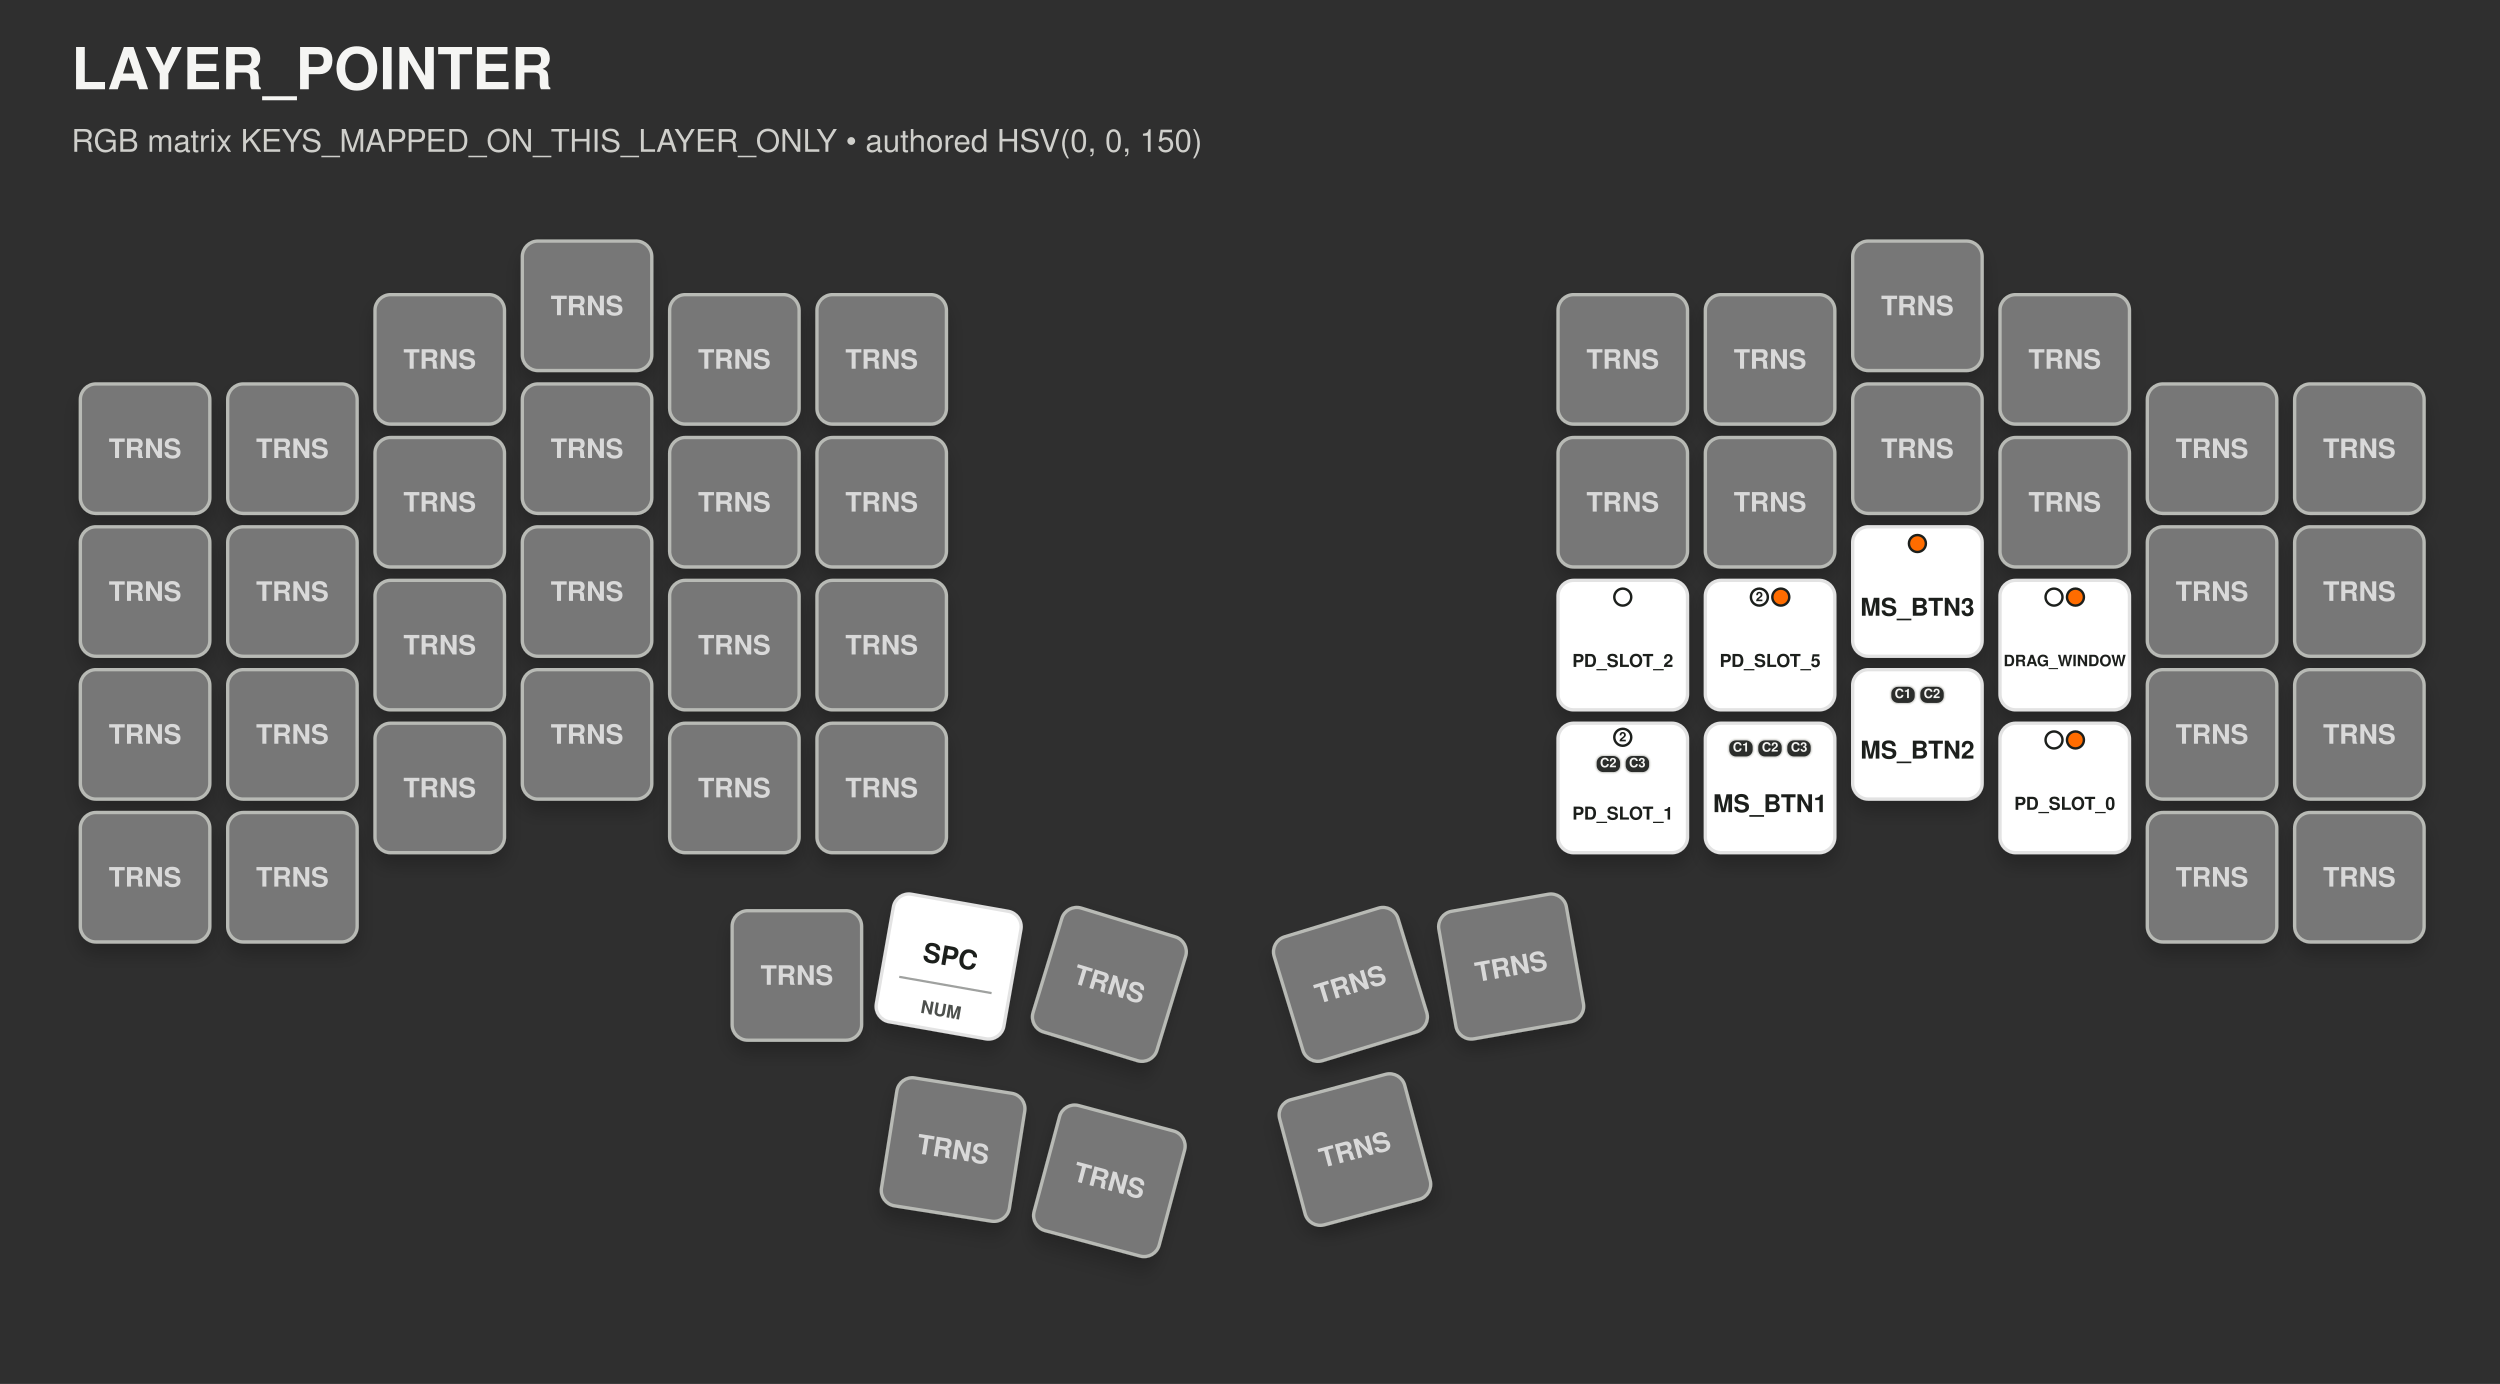
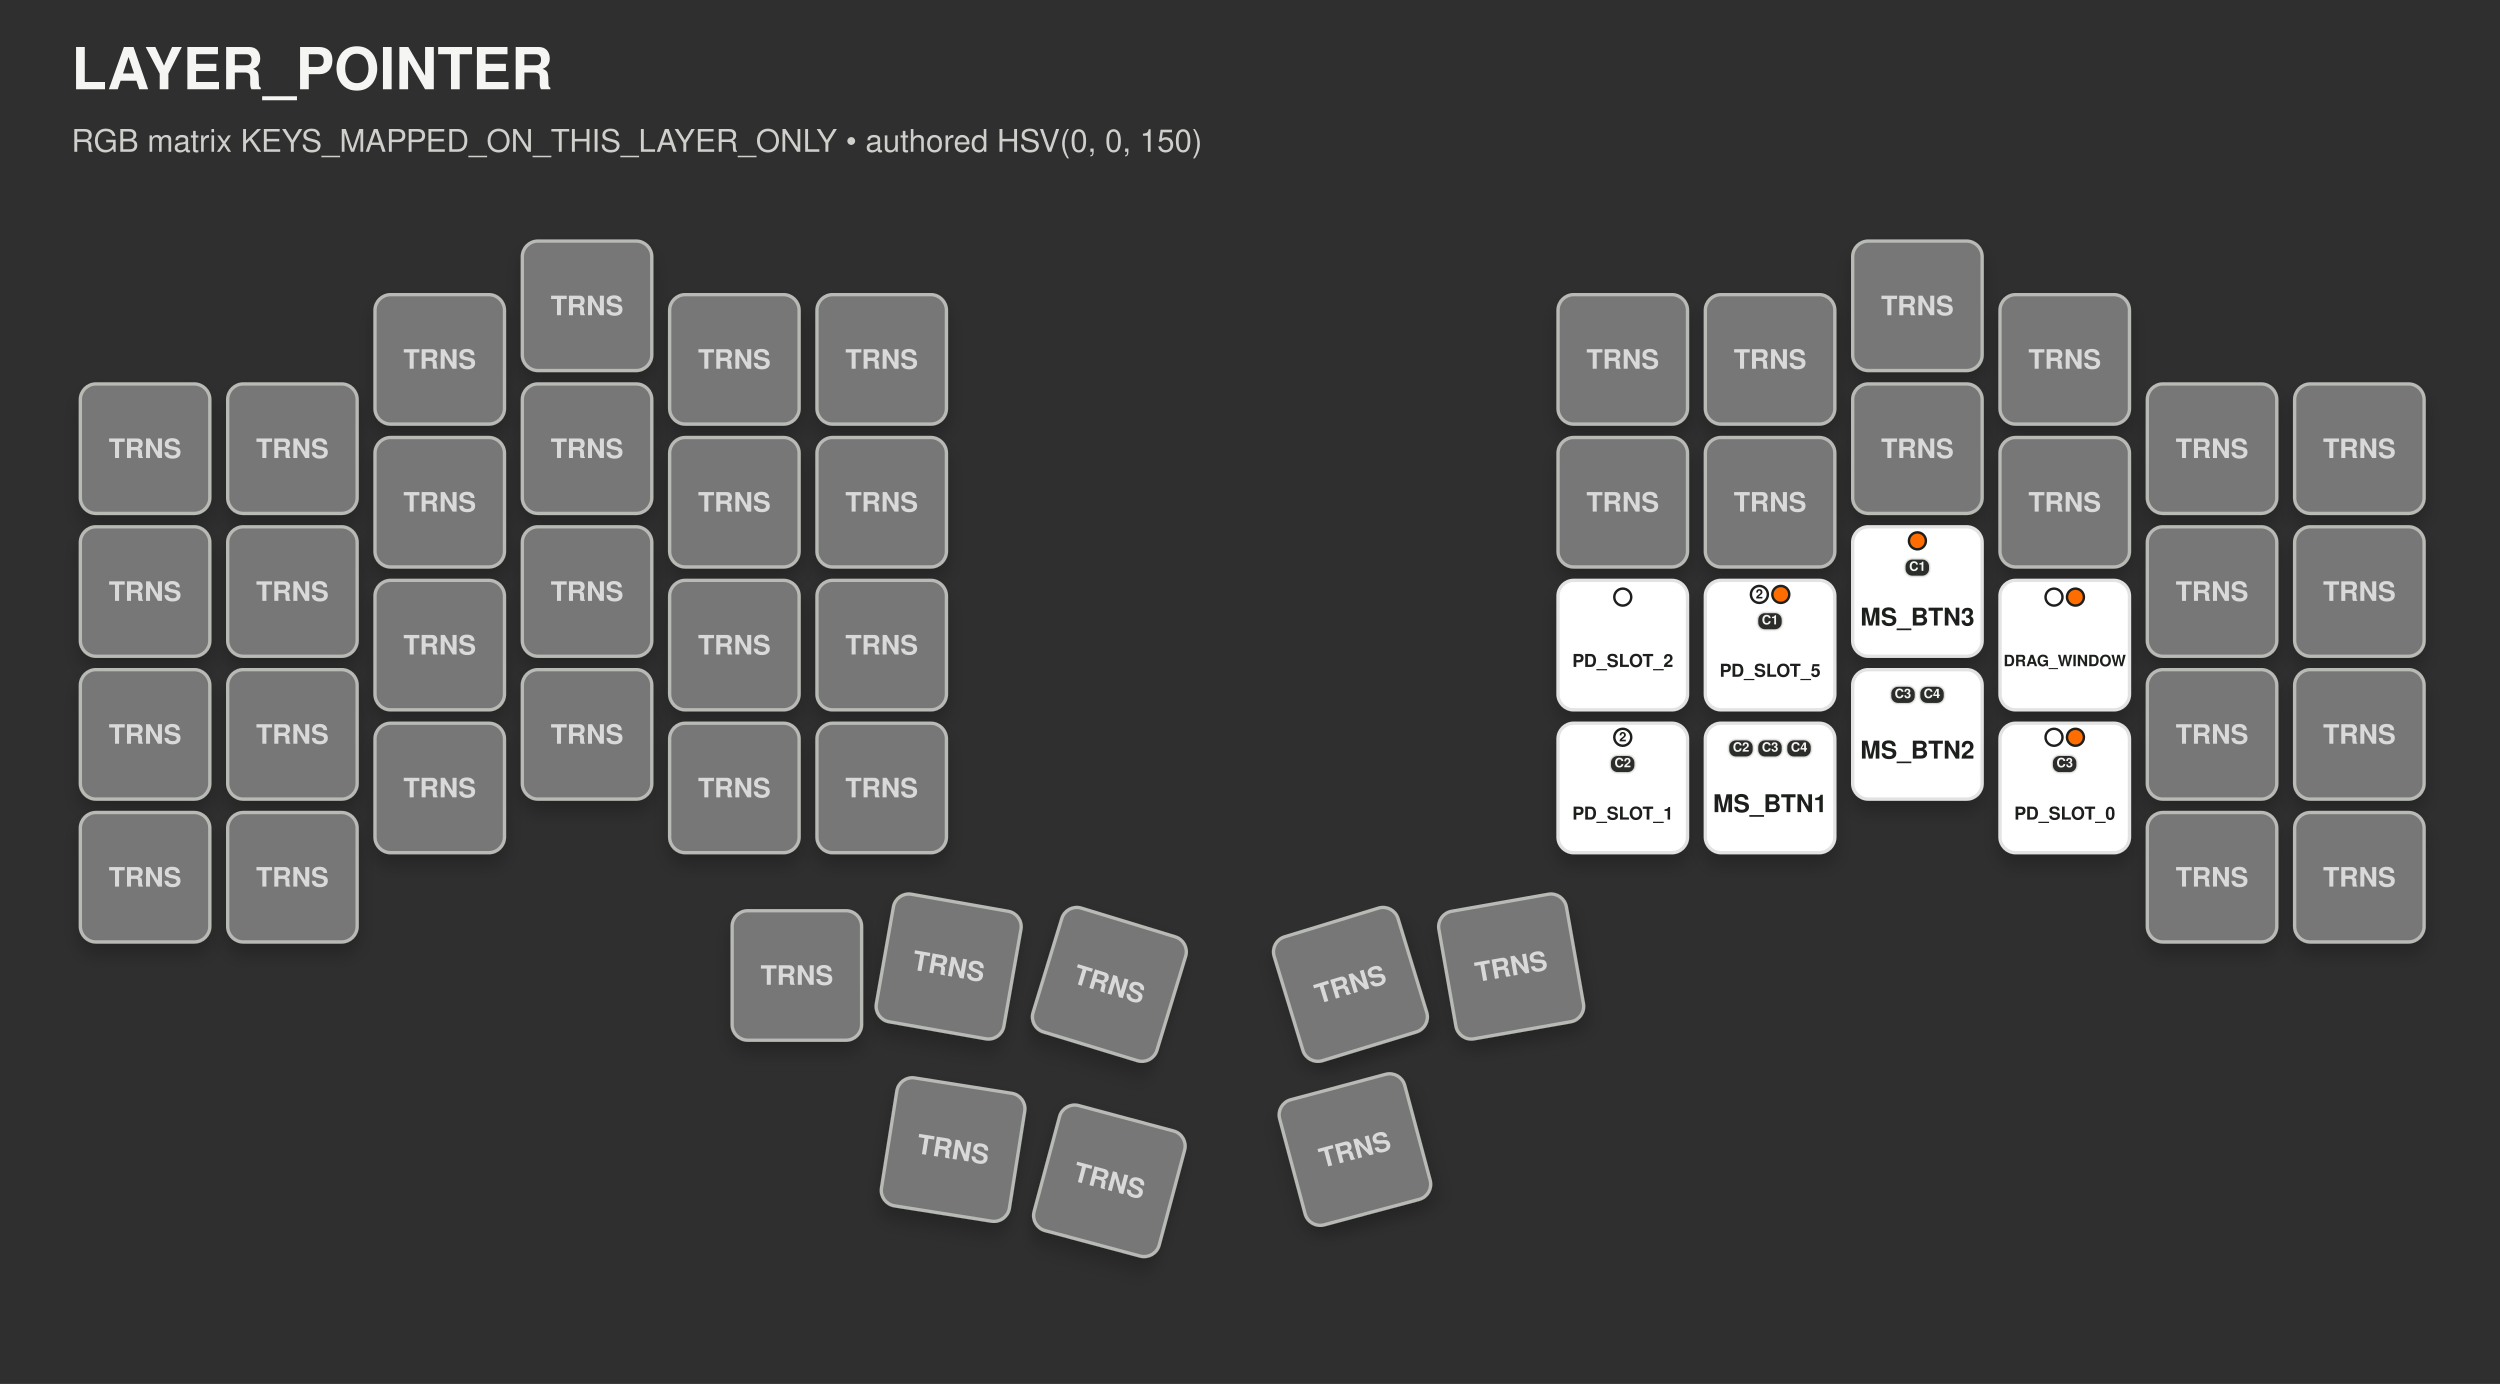
<svg xmlns="http://www.w3.org/2000/svg" width="1120" height="620" viewBox="0 0 1120 620" role="img" aria-labelledby="title desc">
  <defs>
    <filter id="shadow" x="-20%" y="-20%" width="140%" height="140%">
      <feDropShadow dx="0" dy="5" stdDeviation="4" flood-color="#000000" flood-opacity="0.22" />
    </filter>
  </defs>
  <rect width="1120" height="620" fill="#2f2f2f" />
  <text x="32" y="40" fill="#f5f5f3" font-size="26" font-family="Helvetica, Arial, sans-serif" font-weight="700">LAYER_POINTER</text>
  <text x="32" y="68" fill="#cfcfcb" font-size="14" font-family="Helvetica, Arial, sans-serif">RGB matrix KEYS_MAPPED_ON_THIS_LAYER_ONLY • authored HSV(0, 0, 150)</text>
  <g transform="rotate(0 65.0 201.0)">
    <rect x="36.0" y="172.0" width="58" height="58" rx="7" fill="#777777" stroke="#b8bab5" stroke-width="1.5" filter="url(#shadow)" />
    <text x="65.0" y="201.0" fill="#ffffff" fill-opacity="0.72" font-size="12.0" text-anchor="middle" dominant-baseline="middle" font-family="Helvetica, Arial, sans-serif" font-weight="600">TRNS</text>
  </g>
  <g transform="rotate(0 131.0 201.0)">
    <rect x="102.0" y="172.0" width="58" height="58" rx="7" fill="#777777" stroke="#b8bab5" stroke-width="1.5" filter="url(#shadow)" />
    <text x="131.0" y="201.0" fill="#ffffff" fill-opacity="0.72" font-size="12.0" text-anchor="middle" dominant-baseline="middle" font-family="Helvetica, Arial, sans-serif" font-weight="600">TRNS</text>
  </g>
  <g transform="rotate(0 197.0 161.0)">
    <rect x="168.0" y="132.0" width="58" height="58" rx="7" fill="#777777" stroke="#b8bab5" stroke-width="1.5" filter="url(#shadow)" />
    <text x="197.0" y="161.0" fill="#ffffff" fill-opacity="0.72" font-size="12.0" text-anchor="middle" dominant-baseline="middle" font-family="Helvetica, Arial, sans-serif" font-weight="600">TRNS</text>
  </g>
  <g transform="rotate(0 263.0 137.0)">
    <rect x="234.0" y="108.0" width="58" height="58" rx="7" fill="#777777" stroke="#b8bab5" stroke-width="1.5" filter="url(#shadow)" />
    <text x="263.0" y="137.0" fill="#ffffff" fill-opacity="0.72" font-size="12.0" text-anchor="middle" dominant-baseline="middle" font-family="Helvetica, Arial, sans-serif" font-weight="600">TRNS</text>
  </g>
  <g transform="rotate(0 329.0 161.0)">
    <rect x="300.0" y="132.0" width="58" height="58" rx="7" fill="#777777" stroke="#b8bab5" stroke-width="1.5" filter="url(#shadow)" />
    <text x="329.0" y="161.0" fill="#ffffff" fill-opacity="0.72" font-size="12.0" text-anchor="middle" dominant-baseline="middle" font-family="Helvetica, Arial, sans-serif" font-weight="600">TRNS</text>
  </g>
  <g transform="rotate(0 395.0 161.0)">
    <rect x="366.0" y="132.0" width="58" height="58" rx="7" fill="#777777" stroke="#b8bab5" stroke-width="1.5" filter="url(#shadow)" />
    <text x="395.0" y="161.0" fill="#ffffff" fill-opacity="0.72" font-size="12.0" text-anchor="middle" dominant-baseline="middle" font-family="Helvetica, Arial, sans-serif" font-weight="600">TRNS</text>
  </g>
  <g transform="rotate(0 727.0 161.0)">
    <rect x="698.0" y="132.0" width="58" height="58" rx="7" fill="#777777" stroke="#b8bab5" stroke-width="1.5" filter="url(#shadow)" />
    <text x="727.0" y="161.0" fill="#ffffff" fill-opacity="0.72" font-size="12.0" text-anchor="middle" dominant-baseline="middle" font-family="Helvetica, Arial, sans-serif" font-weight="600">TRNS</text>
  </g>
  <g transform="rotate(0 793.0 161.0)">
    <rect x="764.0" y="132.0" width="58" height="58" rx="7" fill="#777777" stroke="#b8bab5" stroke-width="1.5" filter="url(#shadow)" />
    <text x="793.0" y="161.0" fill="#ffffff" fill-opacity="0.72" font-size="12.0" text-anchor="middle" dominant-baseline="middle" font-family="Helvetica, Arial, sans-serif" font-weight="600">TRNS</text>
  </g>
  <g transform="rotate(0 859.0 137.0)">
    <rect x="830.0" y="108.0" width="58" height="58" rx="7" fill="#777777" stroke="#b8bab5" stroke-width="1.5" filter="url(#shadow)" />
    <text x="859.0" y="137.0" fill="#ffffff" fill-opacity="0.72" font-size="12.0" text-anchor="middle" dominant-baseline="middle" font-family="Helvetica, Arial, sans-serif" font-weight="600">TRNS</text>
  </g>
  <g transform="rotate(0 925.0 161.0)">
    <rect x="896.0" y="132.0" width="58" height="58" rx="7" fill="#777777" stroke="#b8bab5" stroke-width="1.5" filter="url(#shadow)" />
    <text x="925.0" y="161.0" fill="#ffffff" fill-opacity="0.72" font-size="12.0" text-anchor="middle" dominant-baseline="middle" font-family="Helvetica, Arial, sans-serif" font-weight="600">TRNS</text>
  </g>
  <g transform="rotate(0 991.0 201.0)">
    <rect x="962.0" y="172.0" width="58" height="58" rx="7" fill="#777777" stroke="#b8bab5" stroke-width="1.5" filter="url(#shadow)" />
    <text x="991.0" y="201.0" fill="#ffffff" fill-opacity="0.72" font-size="12.0" text-anchor="middle" dominant-baseline="middle" font-family="Helvetica, Arial, sans-serif" font-weight="600">TRNS</text>
  </g>
  <g transform="rotate(0 1057.0 201.0)">
    <rect x="1028.0" y="172.0" width="58" height="58" rx="7" fill="#777777" stroke="#b8bab5" stroke-width="1.5" filter="url(#shadow)" />
    <text x="1057.0" y="201.0" fill="#ffffff" fill-opacity="0.72" font-size="12.0" text-anchor="middle" dominant-baseline="middle" font-family="Helvetica, Arial, sans-serif" font-weight="600">TRNS</text>
  </g>
  <g transform="rotate(0 65.0 265.0)">
    <rect x="36.0" y="236.0" width="58" height="58" rx="7" fill="#777777" stroke="#b8bab5" stroke-width="1.5" filter="url(#shadow)" />
    <text x="65.0" y="265.0" fill="#ffffff" fill-opacity="0.72" font-size="12.0" text-anchor="middle" dominant-baseline="middle" font-family="Helvetica, Arial, sans-serif" font-weight="600">TRNS</text>
  </g>
  <g transform="rotate(0 131.0 265.0)">
    <rect x="102.0" y="236.0" width="58" height="58" rx="7" fill="#777777" stroke="#b8bab5" stroke-width="1.5" filter="url(#shadow)" />
    <text x="131.0" y="265.0" fill="#ffffff" fill-opacity="0.72" font-size="12.0" text-anchor="middle" dominant-baseline="middle" font-family="Helvetica, Arial, sans-serif" font-weight="600">TRNS</text>
  </g>
  <g transform="rotate(0 197.0 225.0)">
    <rect x="168.0" y="196.0" width="58" height="58" rx="7" fill="#777777" stroke="#b8bab5" stroke-width="1.5" filter="url(#shadow)" />
    <text x="197.0" y="225.0" fill="#ffffff" fill-opacity="0.72" font-size="12.0" text-anchor="middle" dominant-baseline="middle" font-family="Helvetica, Arial, sans-serif" font-weight="600">TRNS</text>
  </g>
  <g transform="rotate(0 263.0 201.0)">
    <rect x="234.0" y="172.0" width="58" height="58" rx="7" fill="#777777" stroke="#b8bab5" stroke-width="1.5" filter="url(#shadow)" />
    <text x="263.0" y="201.0" fill="#ffffff" fill-opacity="0.72" font-size="12.0" text-anchor="middle" dominant-baseline="middle" font-family="Helvetica, Arial, sans-serif" font-weight="600">TRNS</text>
  </g>
  <g transform="rotate(0 329.0 225.0)">
    <rect x="300.0" y="196.0" width="58" height="58" rx="7" fill="#777777" stroke="#b8bab5" stroke-width="1.5" filter="url(#shadow)" />
    <text x="329.0" y="225.0" fill="#ffffff" fill-opacity="0.72" font-size="12.0" text-anchor="middle" dominant-baseline="middle" font-family="Helvetica, Arial, sans-serif" font-weight="600">TRNS</text>
  </g>
  <g transform="rotate(0 395.0 225.0)">
    <rect x="366.0" y="196.0" width="58" height="58" rx="7" fill="#777777" stroke="#b8bab5" stroke-width="1.5" filter="url(#shadow)" />
    <text x="395.0" y="225.0" fill="#ffffff" fill-opacity="0.72" font-size="12.0" text-anchor="middle" dominant-baseline="middle" font-family="Helvetica, Arial, sans-serif" font-weight="600">TRNS</text>
  </g>
  <g transform="rotate(0 727.0 225.0)">
    <rect x="698.0" y="196.0" width="58" height="58" rx="7" fill="#777777" stroke="#b8bab5" stroke-width="1.5" filter="url(#shadow)" />
    <text x="727.0" y="225.0" fill="#ffffff" fill-opacity="0.72" font-size="12.0" text-anchor="middle" dominant-baseline="middle" font-family="Helvetica, Arial, sans-serif" font-weight="600">TRNS</text>
  </g>
  <g transform="rotate(0 793.0 225.0)">
    <rect x="764.0" y="196.0" width="58" height="58" rx="7" fill="#777777" stroke="#b8bab5" stroke-width="1.5" filter="url(#shadow)" />
    <text x="793.0" y="225.0" fill="#ffffff" fill-opacity="0.72" font-size="12.0" text-anchor="middle" dominant-baseline="middle" font-family="Helvetica, Arial, sans-serif" font-weight="600">TRNS</text>
  </g>
  <g transform="rotate(0 859.0 201.0)">
    <rect x="830.0" y="172.0" width="58" height="58" rx="7" fill="#777777" stroke="#b8bab5" stroke-width="1.5" filter="url(#shadow)" />
    <text x="859.0" y="201.0" fill="#ffffff" fill-opacity="0.72" font-size="12.0" text-anchor="middle" dominant-baseline="middle" font-family="Helvetica, Arial, sans-serif" font-weight="600">TRNS</text>
  </g>
  <g transform="rotate(0 925.0 225.0)">
    <rect x="896.0" y="196.0" width="58" height="58" rx="7" fill="#777777" stroke="#b8bab5" stroke-width="1.5" filter="url(#shadow)" />
    <text x="925.0" y="225.0" fill="#ffffff" fill-opacity="0.72" font-size="12.0" text-anchor="middle" dominant-baseline="middle" font-family="Helvetica, Arial, sans-serif" font-weight="600">TRNS</text>
  </g>
  <g transform="rotate(0 991.0 265.0)">
    <rect x="962.0" y="236.0" width="58" height="58" rx="7" fill="#777777" stroke="#b8bab5" stroke-width="1.5" filter="url(#shadow)" />
    <text x="991.0" y="265.0" fill="#ffffff" fill-opacity="0.72" font-size="12.0" text-anchor="middle" dominant-baseline="middle" font-family="Helvetica, Arial, sans-serif" font-weight="600">TRNS</text>
  </g>
  <g transform="rotate(0 1057.0 265.0)">
    <rect x="1028.0" y="236.0" width="58" height="58" rx="7" fill="#777777" stroke="#b8bab5" stroke-width="1.5" filter="url(#shadow)" />
    <text x="1057.0" y="265.0" fill="#ffffff" fill-opacity="0.72" font-size="12.0" text-anchor="middle" dominant-baseline="middle" font-family="Helvetica, Arial, sans-serif" font-weight="600">TRNS</text>
  </g>
  <g transform="rotate(0 65.0 329.0)">
    <rect x="36.0" y="300.0" width="58" height="58" rx="7" fill="#777777" stroke="#b8bab5" stroke-width="1.5" filter="url(#shadow)" />
    <text x="65.0" y="329.0" fill="#ffffff" fill-opacity="0.72" font-size="12.0" text-anchor="middle" dominant-baseline="middle" font-family="Helvetica, Arial, sans-serif" font-weight="600">TRNS</text>
  </g>
  <g transform="rotate(0 131.0 329.0)">
    <rect x="102.0" y="300.0" width="58" height="58" rx="7" fill="#777777" stroke="#b8bab5" stroke-width="1.5" filter="url(#shadow)" />
    <text x="131.0" y="329.0" fill="#ffffff" fill-opacity="0.72" font-size="12.0" text-anchor="middle" dominant-baseline="middle" font-family="Helvetica, Arial, sans-serif" font-weight="600">TRNS</text>
  </g>
  <g transform="rotate(0 197.0 289.0)">
    <rect x="168.0" y="260.0" width="58" height="58" rx="7" fill="#777777" stroke="#b8bab5" stroke-width="1.5" filter="url(#shadow)" />
    <text x="197.0" y="289.0" fill="#ffffff" fill-opacity="0.72" font-size="12.0" text-anchor="middle" dominant-baseline="middle" font-family="Helvetica, Arial, sans-serif" font-weight="600">TRNS</text>
  </g>
  <g transform="rotate(0 263.0 265.0)">
    <rect x="234.0" y="236.0" width="58" height="58" rx="7" fill="#777777" stroke="#b8bab5" stroke-width="1.5" filter="url(#shadow)" />
    <text x="263.0" y="265.0" fill="#ffffff" fill-opacity="0.72" font-size="12.0" text-anchor="middle" dominant-baseline="middle" font-family="Helvetica, Arial, sans-serif" font-weight="600">TRNS</text>
  </g>
  <g transform="rotate(0 329.0 289.0)">
    <rect x="300.0" y="260.0" width="58" height="58" rx="7" fill="#777777" stroke="#b8bab5" stroke-width="1.5" filter="url(#shadow)" />
    <text x="329.0" y="289.0" fill="#ffffff" fill-opacity="0.72" font-size="12.0" text-anchor="middle" dominant-baseline="middle" font-family="Helvetica, Arial, sans-serif" font-weight="600">TRNS</text>
  </g>
  <g transform="rotate(0 395.0 289.0)">
    <rect x="366.0" y="260.0" width="58" height="58" rx="7" fill="#777777" stroke="#b8bab5" stroke-width="1.5" filter="url(#shadow)" />
    <text x="395.0" y="289.0" fill="#ffffff" fill-opacity="0.72" font-size="12.0" text-anchor="middle" dominant-baseline="middle" font-family="Helvetica, Arial, sans-serif" font-weight="600">TRNS</text>
  </g>
  <g transform="rotate(0 727.0 289.0)">
    <rect x="698.0" y="260.0" width="58" height="58" rx="7" fill="#ffffff" stroke="#e3e3e3" stroke-width="1.5" filter="url(#shadow)" />
    <text x="727.0" y="296.0" fill="#1c1f1c" fill-opacity="1.00" font-size="8.0" text-anchor="middle" dominant-baseline="middle" font-family="Helvetica, Arial, sans-serif" font-weight="600">PD_SLOT_2</text>
    <circle cx="727.0" cy="267.5" r="3.8" fill="#ffffff" stroke="#1c1f1c" stroke-width="1.1" />
  </g>
  <g transform="rotate(0 793.0 289.0)">
    <rect x="764.0" y="260.0" width="58" height="58" rx="7" fill="#ffffff" stroke="#e3e3e3" stroke-width="1.5" filter="url(#shadow)" />
-     <text x="793.0" y="296.0" fill="#1c1f1c" fill-opacity="1.00" font-size="8.0" text-anchor="middle" dominant-baseline="middle" font-family="Helvetica, Arial, sans-serif" font-weight="600">PD_SLOT_5</text>
-     <circle cx="788.2" cy="267.5" r="3.8" fill="#ffffff" stroke="#1c1f1c" stroke-width="1.1" />
-     <text x="788.2" y="268.0" fill="#1c1f1c" font-size="5.8" text-anchor="middle" dominant-baseline="central" font-family="Helvetica, Arial, sans-serif" font-weight="700">2</text>
-     <circle cx="797.8" cy="267.5" r="3.8" fill="#ff6c00" stroke="#1c1f1c" stroke-width="1.1" />
+     <text x="793.0" y="300.4" fill="#1c1f1c" fill-opacity="1.00" font-size="8.0" text-anchor="middle" dominant-baseline="middle" font-family="Helvetica, Arial, sans-serif" font-weight="600">PD_SLOT_5</text>
+     <circle cx="788.2" cy="266.3" r="3.8" fill="#ffffff" stroke="#1c1f1c" stroke-width="1.1" />
+     <text x="788.2" y="266.8" fill="#1c1f1c" font-size="5.8" text-anchor="middle" dominant-baseline="central" font-family="Helvetica, Arial, sans-serif" font-weight="700">2</text>
+     <circle cx="797.8" cy="266.3" r="3.8" fill="#ff6c00" stroke="#1c1f1c" stroke-width="1.1" />
+     <rect x="787.2" y="274.2" width="11.5" height="8.2" rx="3.5" fill="#141714" fill-opacity="0.9" stroke="#f5f5f3" stroke-opacity="0.86" stroke-width="1" />
+     <text x="793.0" y="278.4" fill="#f5f5f3" font-size="5.8" text-anchor="middle" dominant-baseline="central" font-family="Helvetica, Arial, sans-serif" font-weight="700">C1</text>
  </g>
  <g transform="rotate(0 859.0 265.0)">
    <rect x="830.0" y="236.0" width="58" height="58" rx="7" fill="#ffffff" stroke="#e3e3e3" stroke-width="1.5" filter="url(#shadow)" />
-     <text x="859.0" y="272.0" fill="#1c1f1c" fill-opacity="1.00" font-size="11.0" text-anchor="middle" dominant-baseline="middle" font-family="Helvetica, Arial, sans-serif" font-weight="600" textLength="48.0" lengthAdjust="spacingAndGlyphs">MS_BTN3</text>
-     <circle cx="859.0" cy="243.5" r="3.8" fill="#ff6c00" stroke="#1c1f1c" stroke-width="1.1" />
+     <text x="859.0" y="276.4" fill="#1c1f1c" fill-opacity="1.00" font-size="11.0" text-anchor="middle" dominant-baseline="middle" font-family="Helvetica, Arial, sans-serif" font-weight="600" textLength="48.0" lengthAdjust="spacingAndGlyphs">MS_BTN3</text>
+     <circle cx="859.0" cy="242.3" r="3.8" fill="#ff6c00" stroke="#1c1f1c" stroke-width="1.1" />
+     <rect x="853.2" y="250.2" width="11.5" height="8.2" rx="3.5" fill="#141714" fill-opacity="0.9" stroke="#f5f5f3" stroke-opacity="0.86" stroke-width="1" />
+     <text x="859.0" y="254.4" fill="#f5f5f3" font-size="5.8" text-anchor="middle" dominant-baseline="central" font-family="Helvetica, Arial, sans-serif" font-weight="700">C1</text>
  </g>
  <g transform="rotate(0 925.0 289.0)">
    <rect x="896.0" y="260.0" width="58" height="58" rx="7" fill="#ffffff" stroke="#e3e3e3" stroke-width="1.5" filter="url(#shadow)" />
    <text x="925.0" y="296.0" fill="#1c1f1c" fill-opacity="1.00" font-size="7.0" text-anchor="middle" dominant-baseline="middle" font-family="Helvetica, Arial, sans-serif" font-weight="600" textLength="48.0" lengthAdjust="spacingAndGlyphs">DRAG_WINDOW</text>
    <circle cx="920.2" cy="267.5" r="3.8" fill="#ffffff" stroke="#1c1f1c" stroke-width="1.1" />
    <circle cx="929.8" cy="267.5" r="3.8" fill="#ff6c00" stroke="#1c1f1c" stroke-width="1.1" />
  </g>
  <g transform="rotate(0 991.0 329.0)">
    <rect x="962.0" y="300.0" width="58" height="58" rx="7" fill="#777777" stroke="#b8bab5" stroke-width="1.5" filter="url(#shadow)" />
    <text x="991.0" y="329.0" fill="#ffffff" fill-opacity="0.72" font-size="12.0" text-anchor="middle" dominant-baseline="middle" font-family="Helvetica, Arial, sans-serif" font-weight="600">TRNS</text>
  </g>
  <g transform="rotate(0 1057.0 329.0)">
    <rect x="1028.0" y="300.0" width="58" height="58" rx="7" fill="#777777" stroke="#b8bab5" stroke-width="1.5" filter="url(#shadow)" />
    <text x="1057.0" y="329.0" fill="#ffffff" fill-opacity="0.72" font-size="12.0" text-anchor="middle" dominant-baseline="middle" font-family="Helvetica, Arial, sans-serif" font-weight="600">TRNS</text>
  </g>
  <g transform="rotate(0 65.0 393.0)">
    <rect x="36.0" y="364.0" width="58" height="58" rx="7" fill="#777777" stroke="#b8bab5" stroke-width="1.5" filter="url(#shadow)" />
    <text x="65.0" y="393.0" fill="#ffffff" fill-opacity="0.72" font-size="12.0" text-anchor="middle" dominant-baseline="middle" font-family="Helvetica, Arial, sans-serif" font-weight="600">TRNS</text>
  </g>
  <g transform="rotate(0 131.0 393.0)">
    <rect x="102.0" y="364.0" width="58" height="58" rx="7" fill="#777777" stroke="#b8bab5" stroke-width="1.5" filter="url(#shadow)" />
    <text x="131.0" y="393.0" fill="#ffffff" fill-opacity="0.72" font-size="12.0" text-anchor="middle" dominant-baseline="middle" font-family="Helvetica, Arial, sans-serif" font-weight="600">TRNS</text>
  </g>
  <g transform="rotate(0 197.0 353.0)">
    <rect x="168.0" y="324.0" width="58" height="58" rx="7" fill="#777777" stroke="#b8bab5" stroke-width="1.5" filter="url(#shadow)" />
    <text x="197.0" y="353.0" fill="#ffffff" fill-opacity="0.72" font-size="12.0" text-anchor="middle" dominant-baseline="middle" font-family="Helvetica, Arial, sans-serif" font-weight="600">TRNS</text>
  </g>
  <g transform="rotate(0 263.0 329.0)">
    <rect x="234.0" y="300.0" width="58" height="58" rx="7" fill="#777777" stroke="#b8bab5" stroke-width="1.5" filter="url(#shadow)" />
    <text x="263.0" y="329.0" fill="#ffffff" fill-opacity="0.72" font-size="12.0" text-anchor="middle" dominant-baseline="middle" font-family="Helvetica, Arial, sans-serif" font-weight="600">TRNS</text>
  </g>
  <g transform="rotate(0 329.0 353.0)">
    <rect x="300.0" y="324.0" width="58" height="58" rx="7" fill="#777777" stroke="#b8bab5" stroke-width="1.5" filter="url(#shadow)" />
    <text x="329.0" y="353.0" fill="#ffffff" fill-opacity="0.72" font-size="12.0" text-anchor="middle" dominant-baseline="middle" font-family="Helvetica, Arial, sans-serif" font-weight="600">TRNS</text>
  </g>
  <g transform="rotate(0 395.0 353.0)">
    <rect x="366.0" y="324.0" width="58" height="58" rx="7" fill="#777777" stroke="#b8bab5" stroke-width="1.5" filter="url(#shadow)" />
    <text x="395.0" y="353.0" fill="#ffffff" fill-opacity="0.72" font-size="12.0" text-anchor="middle" dominant-baseline="middle" font-family="Helvetica, Arial, sans-serif" font-weight="600">TRNS</text>
  </g>
  <g transform="rotate(0 727.0 353.0)">
    <rect x="698.0" y="324.0" width="58" height="58" rx="7" fill="#ffffff" stroke="#e3e3e3" stroke-width="1.5" filter="url(#shadow)" />
    <text x="727.0" y="364.4" fill="#1c1f1c" fill-opacity="1.00" font-size="8.0" text-anchor="middle" dominant-baseline="middle" font-family="Helvetica, Arial, sans-serif" font-weight="600">PD_SLOT_1</text>
    <circle cx="727.0" cy="330.3" r="3.8" fill="#ffffff" stroke="#1c1f1c" stroke-width="1.1" />
    <text x="727.0" y="330.8" fill="#1c1f1c" font-size="5.8" text-anchor="middle" dominant-baseline="central" font-family="Helvetica, Arial, sans-serif" font-weight="700">2</text>
-     <rect x="714.8" y="338.2" width="11.5" height="8.2" rx="3.5" fill="#141714" fill-opacity="0.9" stroke="#f5f5f3" stroke-opacity="0.86" stroke-width="1" />
-     <text x="720.5" y="342.4" fill="#f5f5f3" font-size="5.8" text-anchor="middle" dominant-baseline="central" font-family="Helvetica, Arial, sans-serif" font-weight="700">C2</text>
-     <rect x="727.8" y="338.2" width="11.5" height="8.2" rx="3.5" fill="#141714" fill-opacity="0.9" stroke="#f5f5f3" stroke-opacity="0.86" stroke-width="1" />
-     <text x="733.5" y="342.4" fill="#f5f5f3" font-size="5.8" text-anchor="middle" dominant-baseline="central" font-family="Helvetica, Arial, sans-serif" font-weight="700">C3</text>
+     <rect x="721.2" y="338.2" width="11.5" height="8.2" rx="3.5" fill="#141714" fill-opacity="0.9" stroke="#f5f5f3" stroke-opacity="0.86" stroke-width="1" />
+     <text x="727.0" y="342.4" fill="#f5f5f3" font-size="5.8" text-anchor="middle" dominant-baseline="central" font-family="Helvetica, Arial, sans-serif" font-weight="700">C2</text>
  </g>
  <g transform="rotate(0 793.0 353.0)">
    <rect x="764.0" y="324.0" width="58" height="58" rx="7" fill="#ffffff" stroke="#e3e3e3" stroke-width="1.5" filter="url(#shadow)" />
    <text x="793.0" y="360.0" fill="#1c1f1c" fill-opacity="1.00" font-size="11.0" text-anchor="middle" dominant-baseline="middle" font-family="Helvetica, Arial, sans-serif" font-weight="600">MS_BTN1</text>
    <rect x="774.2" y="331.2" width="11.5" height="8.2" rx="3.5" fill="#141714" fill-opacity="0.9" stroke="#f5f5f3" stroke-opacity="0.86" stroke-width="1" />
-     <text x="780.0" y="335.4" fill="#f5f5f3" font-size="5.8" text-anchor="middle" dominant-baseline="central" font-family="Helvetica, Arial, sans-serif" font-weight="700">C1</text>
+     <text x="780.0" y="335.4" fill="#f5f5f3" font-size="5.8" text-anchor="middle" dominant-baseline="central" font-family="Helvetica, Arial, sans-serif" font-weight="700">C2</text>
    <rect x="787.2" y="331.2" width="11.5" height="8.2" rx="3.5" fill="#141714" fill-opacity="0.9" stroke="#f5f5f3" stroke-opacity="0.86" stroke-width="1" />
-     <text x="793.0" y="335.4" fill="#f5f5f3" font-size="5.8" text-anchor="middle" dominant-baseline="central" font-family="Helvetica, Arial, sans-serif" font-weight="700">C2</text>
+     <text x="793.0" y="335.4" fill="#f5f5f3" font-size="5.8" text-anchor="middle" dominant-baseline="central" font-family="Helvetica, Arial, sans-serif" font-weight="700">C3</text>
    <rect x="800.2" y="331.2" width="11.5" height="8.2" rx="3.5" fill="#141714" fill-opacity="0.9" stroke="#f5f5f3" stroke-opacity="0.86" stroke-width="1" />
-     <text x="806.0" y="335.4" fill="#f5f5f3" font-size="5.8" text-anchor="middle" dominant-baseline="central" font-family="Helvetica, Arial, sans-serif" font-weight="700">C3</text>
+     <text x="806.0" y="335.4" fill="#f5f5f3" font-size="5.8" text-anchor="middle" dominant-baseline="central" font-family="Helvetica, Arial, sans-serif" font-weight="700">C4</text>
  </g>
  <g transform="rotate(0 859.0 329.0)">
    <rect x="830.0" y="300.0" width="58" height="58" rx="7" fill="#ffffff" stroke="#e3e3e3" stroke-width="1.5" filter="url(#shadow)" />
    <text x="859.0" y="336.0" fill="#1c1f1c" fill-opacity="1.00" font-size="11.0" text-anchor="middle" dominant-baseline="middle" font-family="Helvetica, Arial, sans-serif" font-weight="600" textLength="48.0" lengthAdjust="spacingAndGlyphs">MS_BTN2</text>
    <rect x="846.8" y="307.2" width="11.5" height="8.2" rx="3.5" fill="#141714" fill-opacity="0.9" stroke="#f5f5f3" stroke-opacity="0.86" stroke-width="1" />
-     <text x="852.5" y="311.4" fill="#f5f5f3" font-size="5.8" text-anchor="middle" dominant-baseline="central" font-family="Helvetica, Arial, sans-serif" font-weight="700">C1</text>
+     <text x="852.5" y="311.4" fill="#f5f5f3" font-size="5.8" text-anchor="middle" dominant-baseline="central" font-family="Helvetica, Arial, sans-serif" font-weight="700">C3</text>
    <rect x="859.8" y="307.2" width="11.5" height="8.2" rx="3.5" fill="#141714" fill-opacity="0.9" stroke="#f5f5f3" stroke-opacity="0.86" stroke-width="1" />
-     <text x="865.5" y="311.4" fill="#f5f5f3" font-size="5.8" text-anchor="middle" dominant-baseline="central" font-family="Helvetica, Arial, sans-serif" font-weight="700">C2</text>
+     <text x="865.5" y="311.4" fill="#f5f5f3" font-size="5.8" text-anchor="middle" dominant-baseline="central" font-family="Helvetica, Arial, sans-serif" font-weight="700">C4</text>
  </g>
  <g transform="rotate(0 925.0 353.0)">
    <rect x="896.0" y="324.0" width="58" height="58" rx="7" fill="#ffffff" stroke="#e3e3e3" stroke-width="1.5" filter="url(#shadow)" />
-     <text x="925.0" y="360.0" fill="#1c1f1c" fill-opacity="1.00" font-size="8.0" text-anchor="middle" dominant-baseline="middle" font-family="Helvetica, Arial, sans-serif" font-weight="600">PD_SLOT_0</text>
-     <circle cx="920.2" cy="331.5" r="3.8" fill="#ffffff" stroke="#1c1f1c" stroke-width="1.1" />
-     <circle cx="929.8" cy="331.5" r="3.8" fill="#ff6c00" stroke="#1c1f1c" stroke-width="1.1" />
+     <text x="925.0" y="364.4" fill="#1c1f1c" fill-opacity="1.00" font-size="8.0" text-anchor="middle" dominant-baseline="middle" font-family="Helvetica, Arial, sans-serif" font-weight="600">PD_SLOT_0</text>
+     <circle cx="920.2" cy="330.3" r="3.8" fill="#ffffff" stroke="#1c1f1c" stroke-width="1.1" />
+     <circle cx="929.8" cy="330.3" r="3.8" fill="#ff6c00" stroke="#1c1f1c" stroke-width="1.1" />
+     <rect x="919.2" y="338.2" width="11.5" height="8.2" rx="3.5" fill="#141714" fill-opacity="0.9" stroke="#f5f5f3" stroke-opacity="0.86" stroke-width="1" />
+     <text x="925.0" y="342.4" fill="#f5f5f3" font-size="5.8" text-anchor="middle" dominant-baseline="central" font-family="Helvetica, Arial, sans-serif" font-weight="700">C3</text>
  </g>
  <g transform="rotate(0 991.0 393.0)">
    <rect x="962.0" y="364.0" width="58" height="58" rx="7" fill="#777777" stroke="#b8bab5" stroke-width="1.5" filter="url(#shadow)" />
    <text x="991.0" y="393.0" fill="#ffffff" fill-opacity="0.72" font-size="12.0" text-anchor="middle" dominant-baseline="middle" font-family="Helvetica, Arial, sans-serif" font-weight="600">TRNS</text>
  </g>
  <g transform="rotate(0 1057.0 393.0)">
    <rect x="1028.0" y="364.0" width="58" height="58" rx="7" fill="#777777" stroke="#b8bab5" stroke-width="1.5" filter="url(#shadow)" />
    <text x="1057.0" y="393.0" fill="#ffffff" fill-opacity="0.72" font-size="12.0" text-anchor="middle" dominant-baseline="middle" font-family="Helvetica, Arial, sans-serif" font-weight="600">TRNS</text>
  </g>
  <g transform="rotate(0 357.0 437.0)">
    <rect x="328.0" y="408.0" width="58" height="58" rx="7" fill="#777777" stroke="#b8bab5" stroke-width="1.5" filter="url(#shadow)" />
    <text x="357.0" y="437.0" fill="#ffffff" fill-opacity="0.72" font-size="12.0" text-anchor="middle" dominant-baseline="middle" font-family="Helvetica, Arial, sans-serif" font-weight="600">TRNS</text>
  </g>
  <g transform="rotate(10 425.0 433.0)">
-     <rect x="396.0" y="404.0" width="58" height="58" rx="7" fill="#ffffff" stroke="#e3e3e3" stroke-width="1.5" filter="url(#shadow)" />
-     <line x1="404.0" y1="441.4" x2="446.0" y2="441.4" stroke="#1c1f1c" stroke-opacity="0.42" stroke-width="1" />
-     <text x="425.0" y="428.5" fill="#1c1f1c" fill-opacity="1.00" font-size="12.0" text-anchor="middle" dominant-baseline="middle" font-family="Helvetica, Arial, sans-serif" font-weight="600">SPC</text>
-     <text x="425.0" y="452.8" fill="#1c1f1c" fill-opacity="0.78" font-size="8.0" text-anchor="middle" dominant-baseline="middle" font-family="Helvetica, Arial, sans-serif" font-weight="700">NUM</text>
+     <rect x="396.0" y="404.0" width="58" height="58" rx="7" fill="#777777" stroke="#b8bab5" stroke-width="1.5" filter="url(#shadow)" />
+     <text x="425.0" y="433.0" fill="#ffffff" fill-opacity="0.72" font-size="12.0" text-anchor="middle" dominant-baseline="middle" font-family="Helvetica, Arial, sans-serif" font-weight="600">TRNS</text>
  </g>
  <g transform="rotate(17 497.0 441.0)">
    <rect x="468.0" y="412.0" width="58" height="58" rx="7" fill="#777777" stroke="#b8bab5" stroke-width="1.5" filter="url(#shadow)" />
    <text x="497.0" y="441.0" fill="#ffffff" fill-opacity="0.72" font-size="12.0" text-anchor="middle" dominant-baseline="middle" font-family="Helvetica, Arial, sans-serif" font-weight="600">TRNS</text>
  </g>
  <g transform="rotate(-17 605.0 441.0)">
    <rect x="576.0" y="412.0" width="58" height="58" rx="7" fill="#777777" stroke="#b8bab5" stroke-width="1.5" filter="url(#shadow)" />
    <text x="605.0" y="441.0" fill="#ffffff" fill-opacity="0.72" font-size="12.0" text-anchor="middle" dominant-baseline="middle" font-family="Helvetica, Arial, sans-serif" font-weight="600">TRNS</text>
  </g>
  <g transform="rotate(-10 677.0 433.0)">
    <rect x="648.0" y="404.0" width="58" height="58" rx="7" fill="#777777" stroke="#b8bab5" stroke-width="1.5" filter="url(#shadow)" />
    <text x="677.0" y="433.0" fill="#ffffff" fill-opacity="0.72" font-size="12.0" text-anchor="middle" dominant-baseline="middle" font-family="Helvetica, Arial, sans-serif" font-weight="600">TRNS</text>
  </g>
  <g transform="rotate(9 427.0 515.0)">
    <rect x="398.0" y="486.0" width="58" height="58" rx="7" fill="#777777" stroke="#b8bab5" stroke-width="1.5" filter="url(#shadow)" />
    <text x="427.0" y="515.0" fill="#ffffff" fill-opacity="0.72" font-size="12.0" text-anchor="middle" dominant-baseline="middle" font-family="Helvetica, Arial, sans-serif" font-weight="600">TRNS</text>
  </g>
  <g transform="rotate(15 497.0 529.0)">
    <rect x="468.0" y="500.0" width="58" height="58" rx="7" fill="#777777" stroke="#b8bab5" stroke-width="1.5" filter="url(#shadow)" />
    <text x="497.0" y="529.0" fill="#ffffff" fill-opacity="0.72" font-size="12.0" text-anchor="middle" dominant-baseline="middle" font-family="Helvetica, Arial, sans-serif" font-weight="600">TRNS</text>
  </g>
  <g transform="rotate(-15 607.0 515.0)">
    <rect x="578.0" y="486.0" width="58" height="58" rx="7" fill="#777777" stroke="#b8bab5" stroke-width="1.5" filter="url(#shadow)" />
    <text x="607.0" y="515.0" fill="#ffffff" fill-opacity="0.72" font-size="12.0" text-anchor="middle" dominant-baseline="middle" font-family="Helvetica, Arial, sans-serif" font-weight="600">TRNS</text>
  </g>
</svg>
